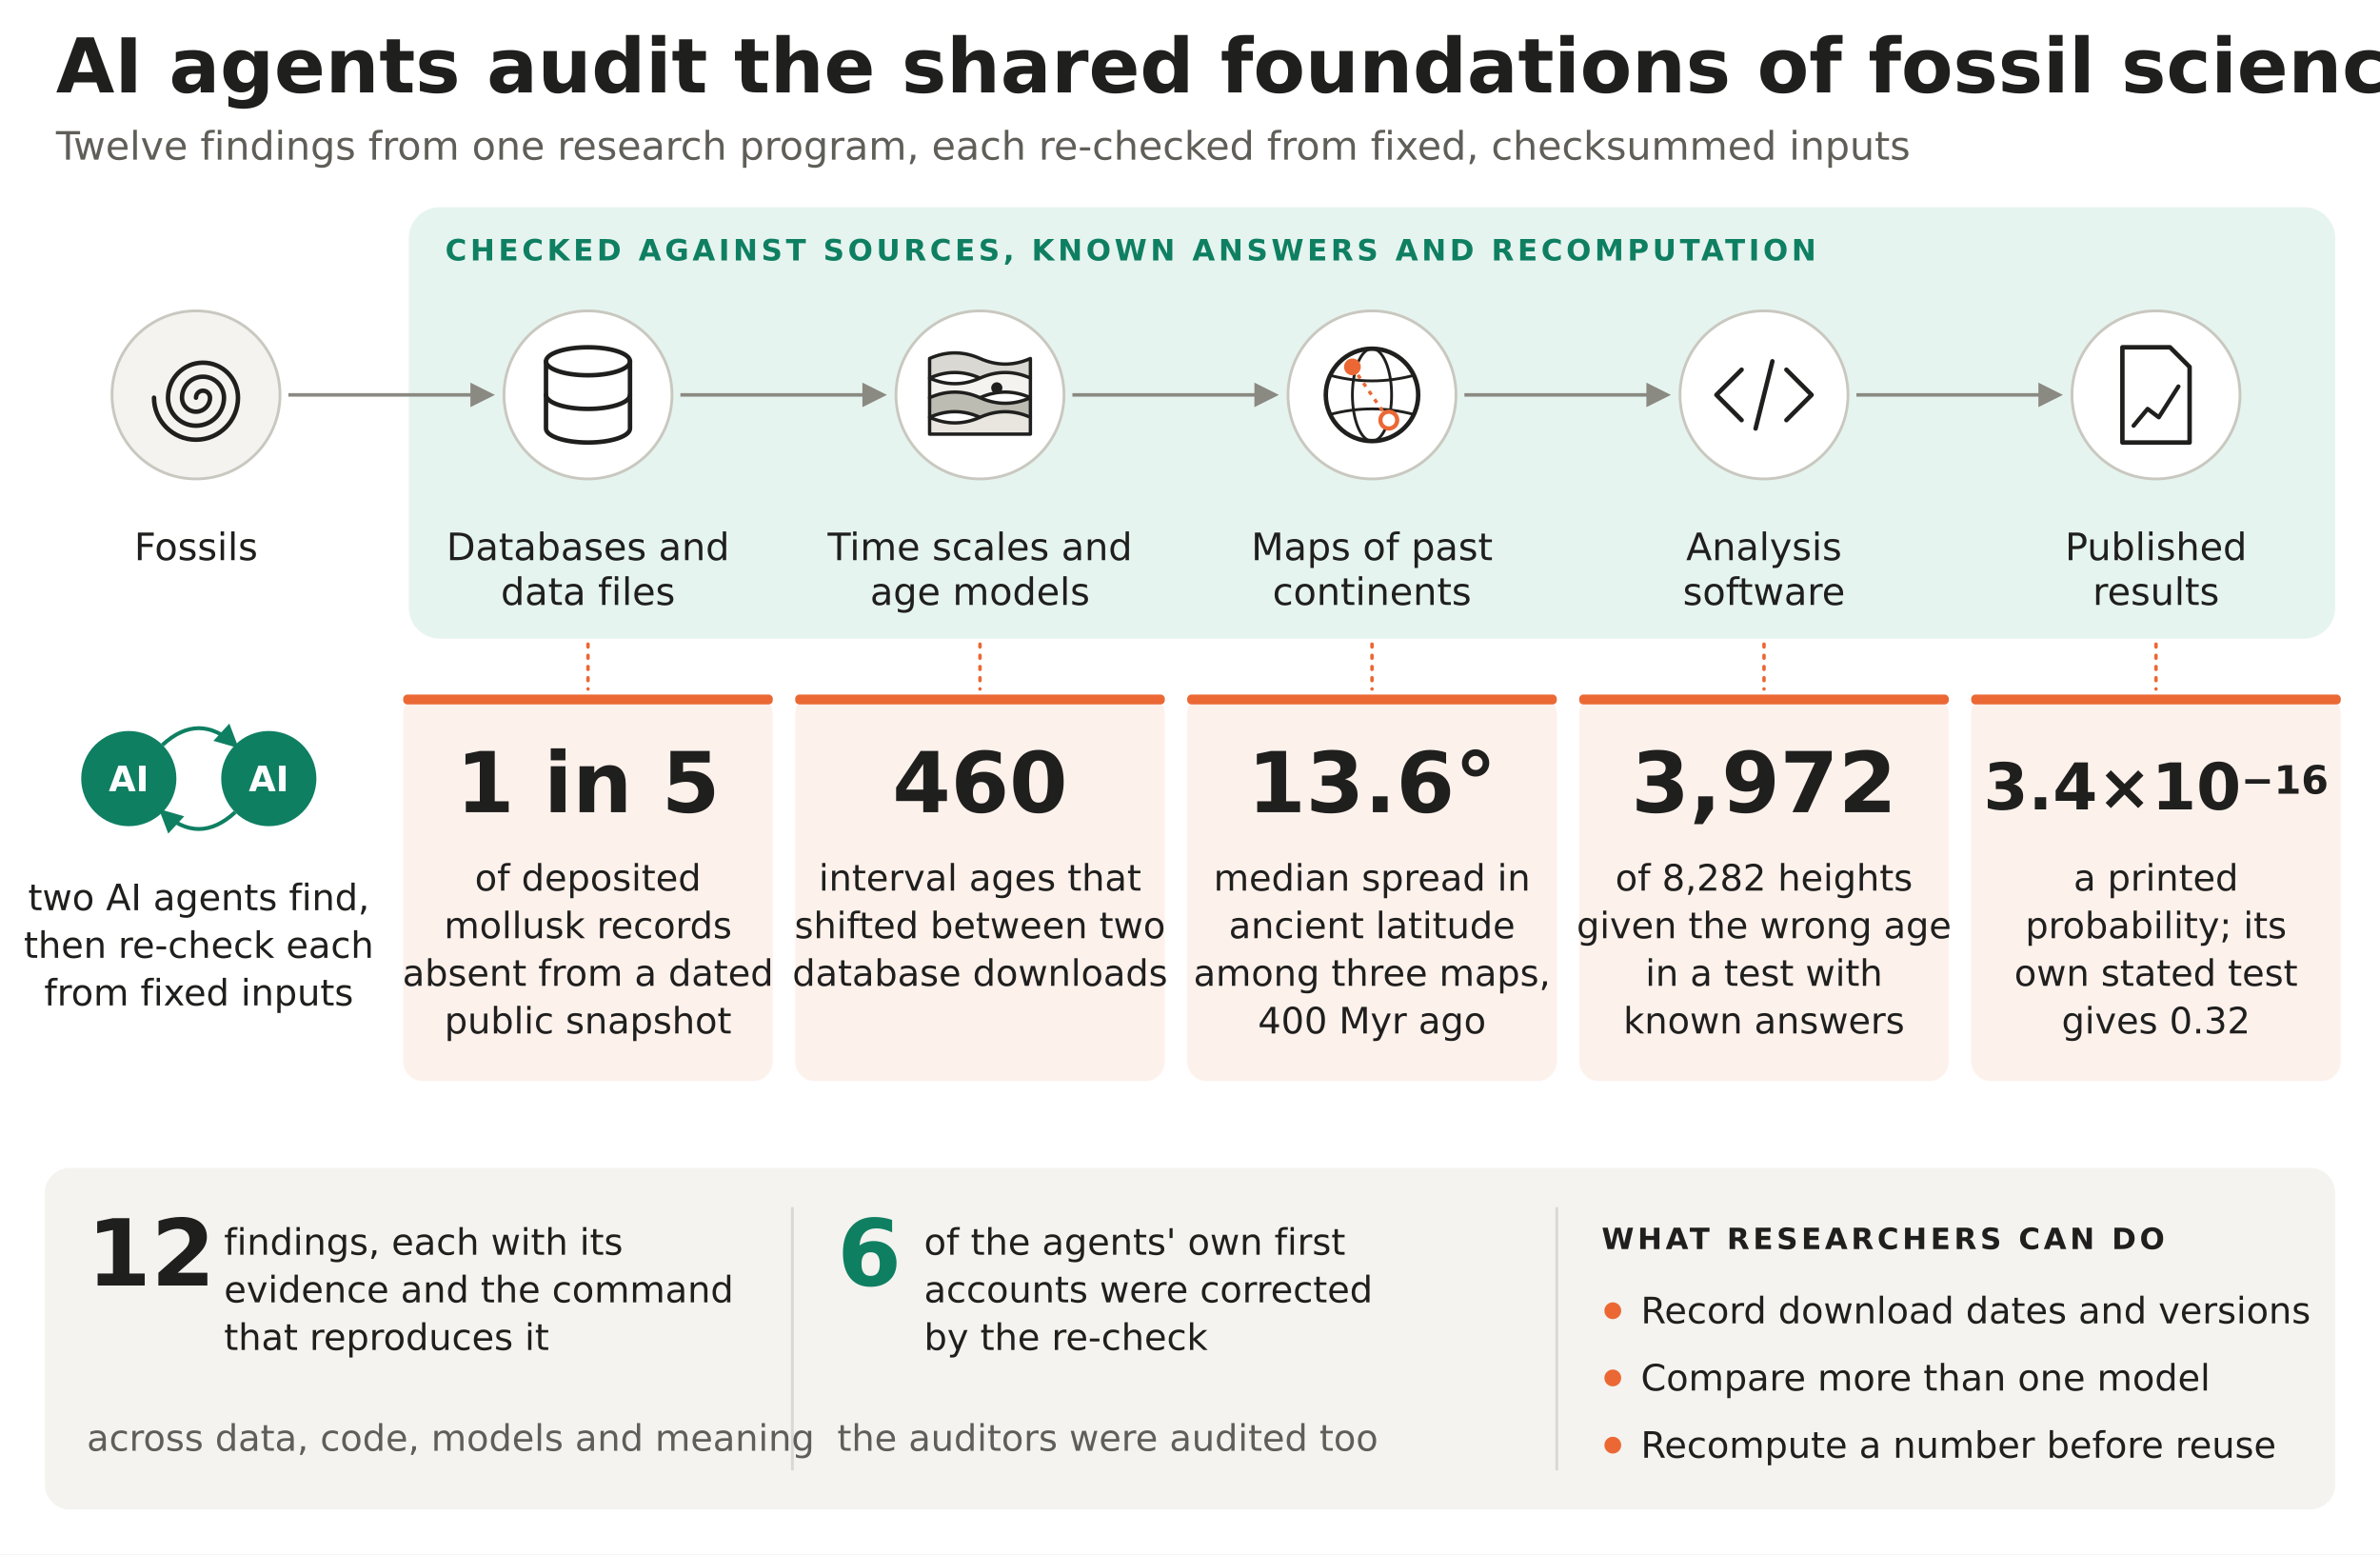
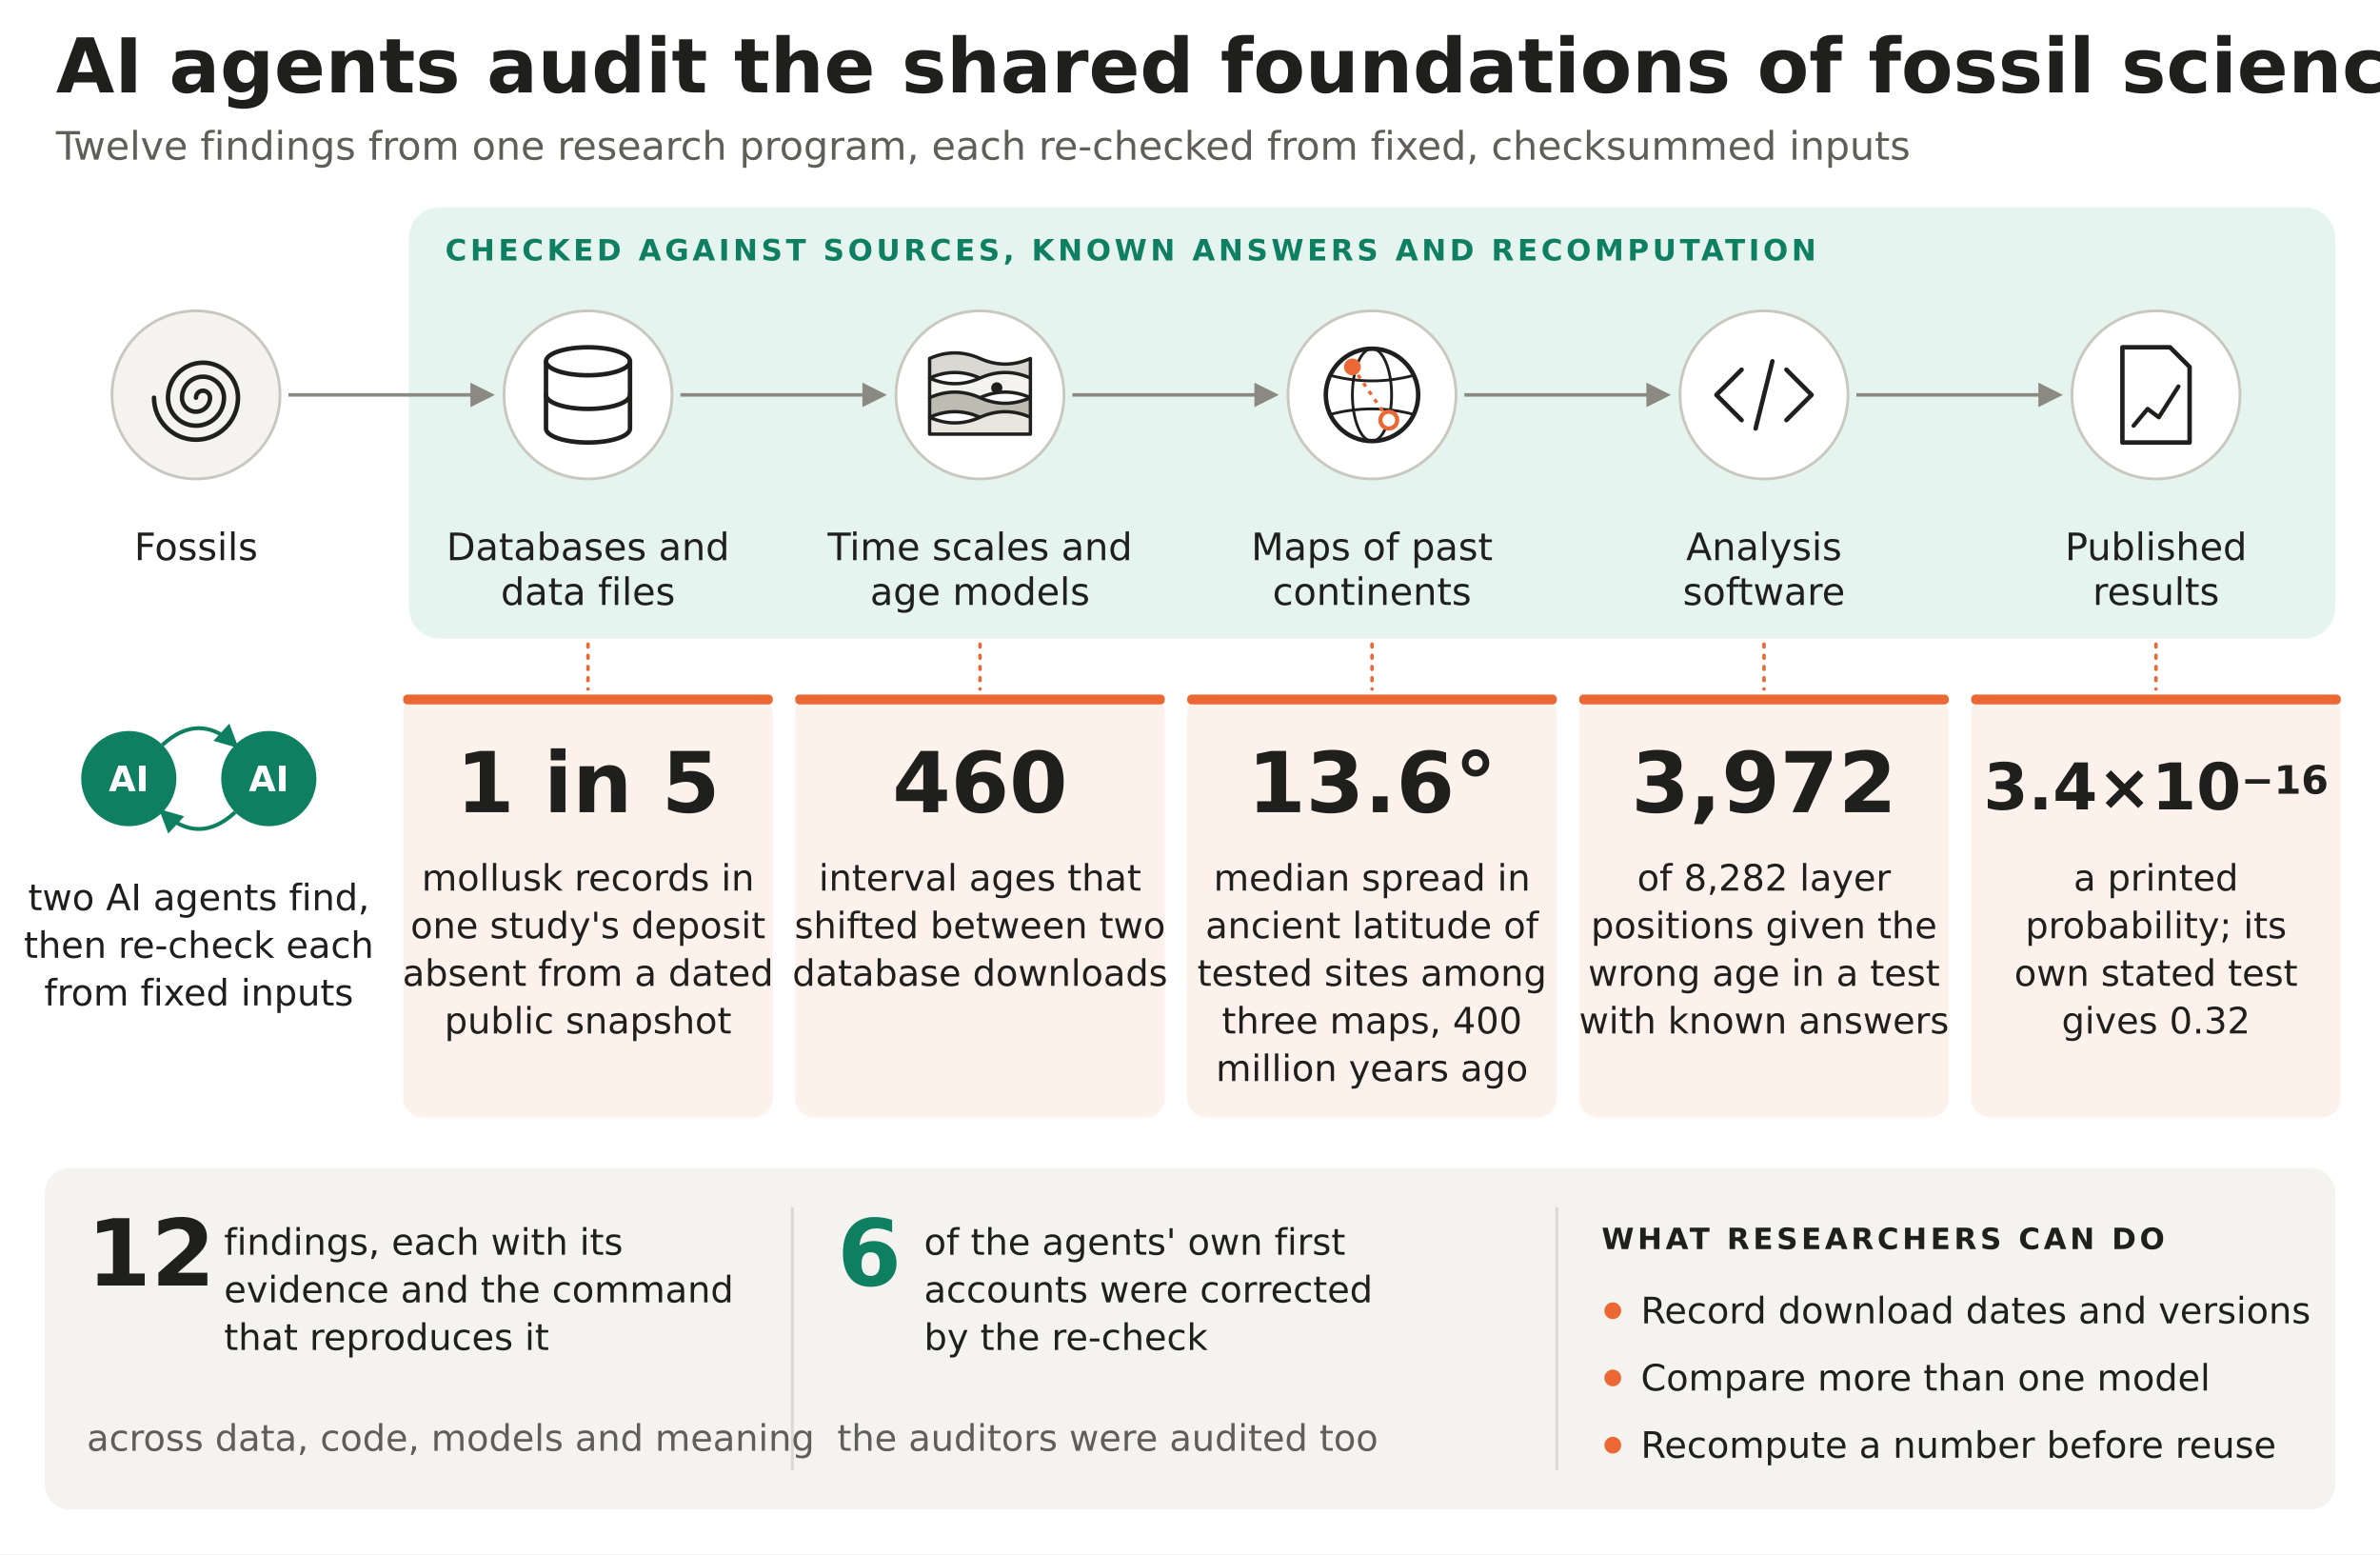
<svg xmlns="http://www.w3.org/2000/svg" width="170mm" height="111mm" viewBox="0 0 1700 1110">
  <style>
    text { font-family: 'IBM Plex Sans', 'DejaVu Sans', sans-serif; fill: #1f1f1e; }
    .muted { fill: #5f5e58; }
    .title { font-size: 54px; font-weight: 600; }
    .sub { font-size: 28px; }
    .lab { font-size: 27px; text-anchor: middle; }
    .kick { font-size: 21px; font-weight: 600; letter-spacing: 2.5px; }
    .big { font-size: 60px; font-weight: 600; text-anchor: middle; }
    .card { font-size: 26px; text-anchor: middle; }
    .stat { font-size: 66px; font-weight: 600; }
    .body { font-size: 26px; }
    .ico { fill: none; stroke: #1f1f1e; stroke-width: 3.2; stroke-linecap: round; stroke-linejoin: round; }
  </style>
  <defs>
    <marker id="arr" viewBox="0 0 10 10" refX="8" refY="5" markerWidth="7" markerHeight="7" orient="auto">
      <path d="M0,0 L10,5 L0,10 z" fill="#8a8982" />
    </marker>
    <marker id="arrT" viewBox="0 0 10 10" refX="8" refY="5" markerWidth="6" markerHeight="6" orient="auto">
      <path d="M0,0 L10,5 L0,10 z" fill="#0f7f62" />
    </marker>
  </defs>
  <rect width="1700" height="1110" fill="#ffffff" />
  <text x="40" y="66" class="title">AI agents audit the shared foundations of fossil science</text>
  <text x="40" y="114" class="sub muted">Twelve findings from one research program, each re-checked from fixed, checksummed inputs</text>
  <rect x="292" y="148" width="1376" height="308" rx="22" fill="#e6f4ef" />
  <text x="318" y="186" class="kick" fill="#0f7f62" style="fill:#0f7f62">CHECKED AGAINST SOURCES, KNOWN ANSWERS AND RECOMPUTATION</text>
  <g transform="translate(0,32)">
    <g stroke="#8a8982" stroke-width="2.5" marker-end="url(#arr)">
      <line x1="206" y1="250" x2="350" y2="250" />
      <line x1="486" y1="250" x2="630" y2="250" />
      <line x1="766" y1="250" x2="910" y2="250" />
      <line x1="1046" y1="250" x2="1190" y2="250" />
      <line x1="1326" y1="250" x2="1470" y2="250" />
    </g>
    <g fill="#ffffff" stroke="#c9c8c0" stroke-width="2">
      <circle cx="140" cy="250" r="60" fill="#f4f3ef" />
      <circle cx="420" cy="250" r="60" />
      <circle cx="700" cy="250" r="60" />
      <circle cx="980" cy="250" r="60" />
      <circle cx="1260" cy="250" r="60" />
      <circle cx="1540" cy="250" r="60" />
    </g>
    <path class="ico" d="M140,252 a5,5 0 0 1 10,0 a10,10 0 0 1 -20,0 a15,15 0 0 1 30,0 a20,20 0 0 1 -40,0 a25,25 0 0 1 50,0 a30,30 0 0 1 -60,0" />
    <g class="ico">
      <ellipse cx="420" cy="226" rx="30" ry="10" />
      <path d="M390,226 v48 a30,10 0 0 0 60,0 v-48" />
      <path d="M390,250 a30,10 0 0 0 60,0" />
    </g>
    <g stroke="#1f1f1e" stroke-width="2.4" stroke-linejoin="round">
      <path d="M664,224 q18,-8 36,0 t36,0 v14 q-18,8 -36,0 t-36,0 z" fill="#d9d8d2" />
      <path d="M664,238 q18,8 36,0 t36,0 v14 q-18,-8 -36,0 t-36,0 z" fill="#f4f3ef" />
      <path d="M664,252 q18,-8 36,0 t36,0 v14 q-18,8 -36,0 t-36,0 z" fill="#bdbcb3" />
      <path d="M664,266 q18,8 36,0 t36,0 v12 h-72 z" fill="#e8e6df" />
    </g>
    <circle cx="712" cy="245" r="4" fill="#1f1f1e" />
    <g class="ico">
      <circle cx="980" cy="250" r="33" />
      <ellipse cx="980" cy="250" rx="14" ry="33" stroke-width="2" />
      <path d="M950,236 q30,8 60,0 M950,264 q30,-8 60,0" stroke-width="2" />
    </g>
    <g>
      <line x1="966" y1="230" x2="992" y2="268" stroke="#eb6834" stroke-width="2.4" stroke-dasharray="3 4" />
      <circle cx="966" cy="230" r="6" fill="#eb6834" />
      <circle cx="992" cy="268" r="6" fill="#ffffff" stroke="#eb6834" stroke-width="3" />
    </g>
    <g class="ico">
      <polyline points="1244,232 1226,250 1244,268" />
      <polyline points="1276,232 1294,250 1276,268" />
      <line x1="1266" y1="226" x2="1254" y2="274" />
    </g>
    <g class="ico">
      <path d="M1516,216 h34 l14,14 v54 h-48 z" />
      <polyline points="1524,272 1534,260 1542,266 1556,244" stroke-width="3" />
    </g>
  </g>
  <text x="140" y="400" class="lab">Fossils</text>
  <text x="420" y="400" class="lab">Databases and</text>
  <text x="420" y="432" class="lab">data files</text>
  <text x="700" y="400" class="lab">Time scales and</text>
  <text x="700" y="432" class="lab">age models</text>
  <text x="980" y="400" class="lab">Maps of past</text>
  <text x="980" y="432" class="lab">continents</text>
  <text x="1260" y="400" class="lab">Analysis</text>
  <text x="1260" y="432" class="lab">software</text>
  <text x="1540" y="400" class="lab">Published</text>
  <text x="1540" y="432" class="lab">results</text>
  <g stroke="#eb6834" stroke-width="2.5" stroke-dasharray="2 6" stroke-linecap="round">
    <line x1="420" y1="460" x2="420" y2="492" />
    <line x1="700" y1="460" x2="700" y2="492" />
    <line x1="980" y1="460" x2="980" y2="492" />
    <line x1="1260" y1="460" x2="1260" y2="492" />
    <line x1="1540" y1="460" x2="1540" y2="492" />
  </g>
  <g fill="#fdf1eb">
-     <rect x="288" y="496" width="264" height="276" rx="14" />
-     <rect x="568" y="496" width="264" height="276" rx="14" />
-     <rect x="848" y="496" width="264" height="276" rx="14" />
-     <rect x="1128" y="496" width="264" height="276" rx="14" />
-     <rect x="1408" y="496" width="264" height="276" rx="14" />
+     <rect x="288" y="496" width="264" height="302" rx="14" />
+     <rect x="568" y="496" width="264" height="302" rx="14" />
+     <rect x="848" y="496" width="264" height="302" rx="14" />
+     <rect x="1128" y="496" width="264" height="302" rx="14" />
+     <rect x="1408" y="496" width="264" height="302" rx="14" />
  </g>
  <g fill="#eb6834">
    <rect x="288" y="496" width="264" height="7" rx="3" />
    <rect x="568" y="496" width="264" height="7" rx="3" />
    <rect x="848" y="496" width="264" height="7" rx="3" />
    <rect x="1128" y="496" width="264" height="7" rx="3" />
    <rect x="1408" y="496" width="264" height="7" rx="3" />
  </g>
  <text x="420" y="580" class="big">1 in 5</text>
-   <text x="420" y="636" class="card">of deposited</text>
-   <text x="420" y="670" class="card">mollusk records</text>
+   <text x="420" y="636" class="card">mollusk records in</text>
+   <text x="420" y="670" class="card">one study's deposit</text>
  <text x="420" y="704" class="card">absent from a dated</text>
  <text x="420" y="738" class="card">public snapshot</text>
  <text x="700" y="580" class="big">460</text>
  <text x="700" y="636" class="card">interval ages that</text>
  <text x="700" y="670" class="card">shifted between two</text>
  <text x="700" y="704" class="card">database downloads</text>
  <text x="980" y="580" class="big">13.6°</text>
  <text x="980" y="636" class="card">median spread in</text>
-   <text x="980" y="670" class="card">ancient latitude</text>
-   <text x="980" y="704" class="card">among three maps,</text>
-   <text x="980" y="738" class="card">400 Myr ago</text>
+   <text x="980" y="670" class="card">ancient latitude of</text>
+   <text x="980" y="704" class="card">tested sites among</text>
+   <text x="980" y="738" class="card">three maps, 400</text>
+   <text x="980" y="772" class="card">million years ago</text>
  <text x="1260" y="580" class="big">3,972</text>
-   <text x="1260" y="636" class="card">of 8,282 heights</text>
-   <text x="1260" y="670" class="card">given the wrong age</text>
-   <text x="1260" y="704" class="card">in a test with</text>
-   <text x="1260" y="738" class="card">known answers</text>
+   <text x="1260" y="636" class="card">of 8,282 layer</text>
+   <text x="1260" y="670" class="card">positions given the</text>
+   <text x="1260" y="704" class="card">wrong age in a test</text>
+   <text x="1260" y="738" class="card">with known answers</text>
  <text x="1540" y="578" class="big" style="font-size:46px">3.4×10<tspan baseline-shift="super" style="font-size:28px">−16</tspan>
  </text>
  <text x="1540" y="636" class="card">a printed</text>
  <text x="1540" y="670" class="card">probability; its</text>
  <text x="1540" y="704" class="card">own stated test</text>
  <text x="1540" y="738" class="card">gives 0.32</text>
  <g>
    <circle cx="92" cy="556" r="34" fill="#0f7f62" />
    <circle cx="192" cy="556" r="34" fill="#0f7f62" />
    <text x="92" y="565" style="font-size:25px;font-weight:600;fill:#ffffff;text-anchor:middle">AI</text>
    <text x="192" y="565" style="font-size:25px;font-weight:600;fill:#ffffff;text-anchor:middle">AI</text>
    <path d="M116,532 q26,-24 52,0" fill="none" stroke="#0f7f62" stroke-width="2.8" marker-end="url(#arrT)" />
    <path d="M168,580 q-26,24 -52,0" fill="none" stroke="#0f7f62" stroke-width="2.8" marker-end="url(#arrT)" />
    <text x="142" y="650" class="card">two AI agents find,</text>
    <text x="142" y="684" class="card">then re-check each</text>
    <text x="142" y="718" class="card">from fixed inputs</text>
  </g>
  <rect x="32" y="834" width="1636" height="244" rx="18" fill="#f4f3ef" />
  <line x1="566" y1="862" x2="566" y2="1050" stroke="#d9d8d2" stroke-width="2" />
  <line x1="1112" y1="862" x2="1112" y2="1050" stroke="#d9d8d2" stroke-width="2" />
  <text x="62" y="918" class="stat">12</text>
  <text x="160" y="896" class="body">findings, each with its</text>
  <text x="160" y="930" class="body">evidence and the command</text>
  <text x="160" y="964" class="body">that reproduces it</text>
  <text x="62" y="1036" class="body muted">across data, code, models and meaning</text>
  <text x="598" y="918" class="stat" style="fill:#0f7f62">6</text>
  <text x="660" y="896" class="body">of the agents' own first</text>
  <text x="660" y="930" class="body">accounts were corrected</text>
  <text x="660" y="964" class="body">by the re-check</text>
  <text x="598" y="1036" class="body muted">the auditors were audited too</text>
  <text x="1144" y="892" class="kick" style="fill:#1f1f1e">WHAT RESEARCHERS CAN DO</text>
  <circle cx="1152" cy="936" r="6" fill="#eb6834" />
  <text x="1172" y="945" class="body">Record download dates and versions</text>
  <circle cx="1152" cy="984" r="6" fill="#eb6834" />
  <text x="1172" y="993" class="body">Compare more than one model</text>
  <circle cx="1152" cy="1032" r="6" fill="#eb6834" />
  <text x="1172" y="1041" class="body">Recompute a number before reuse</text>
</svg>
